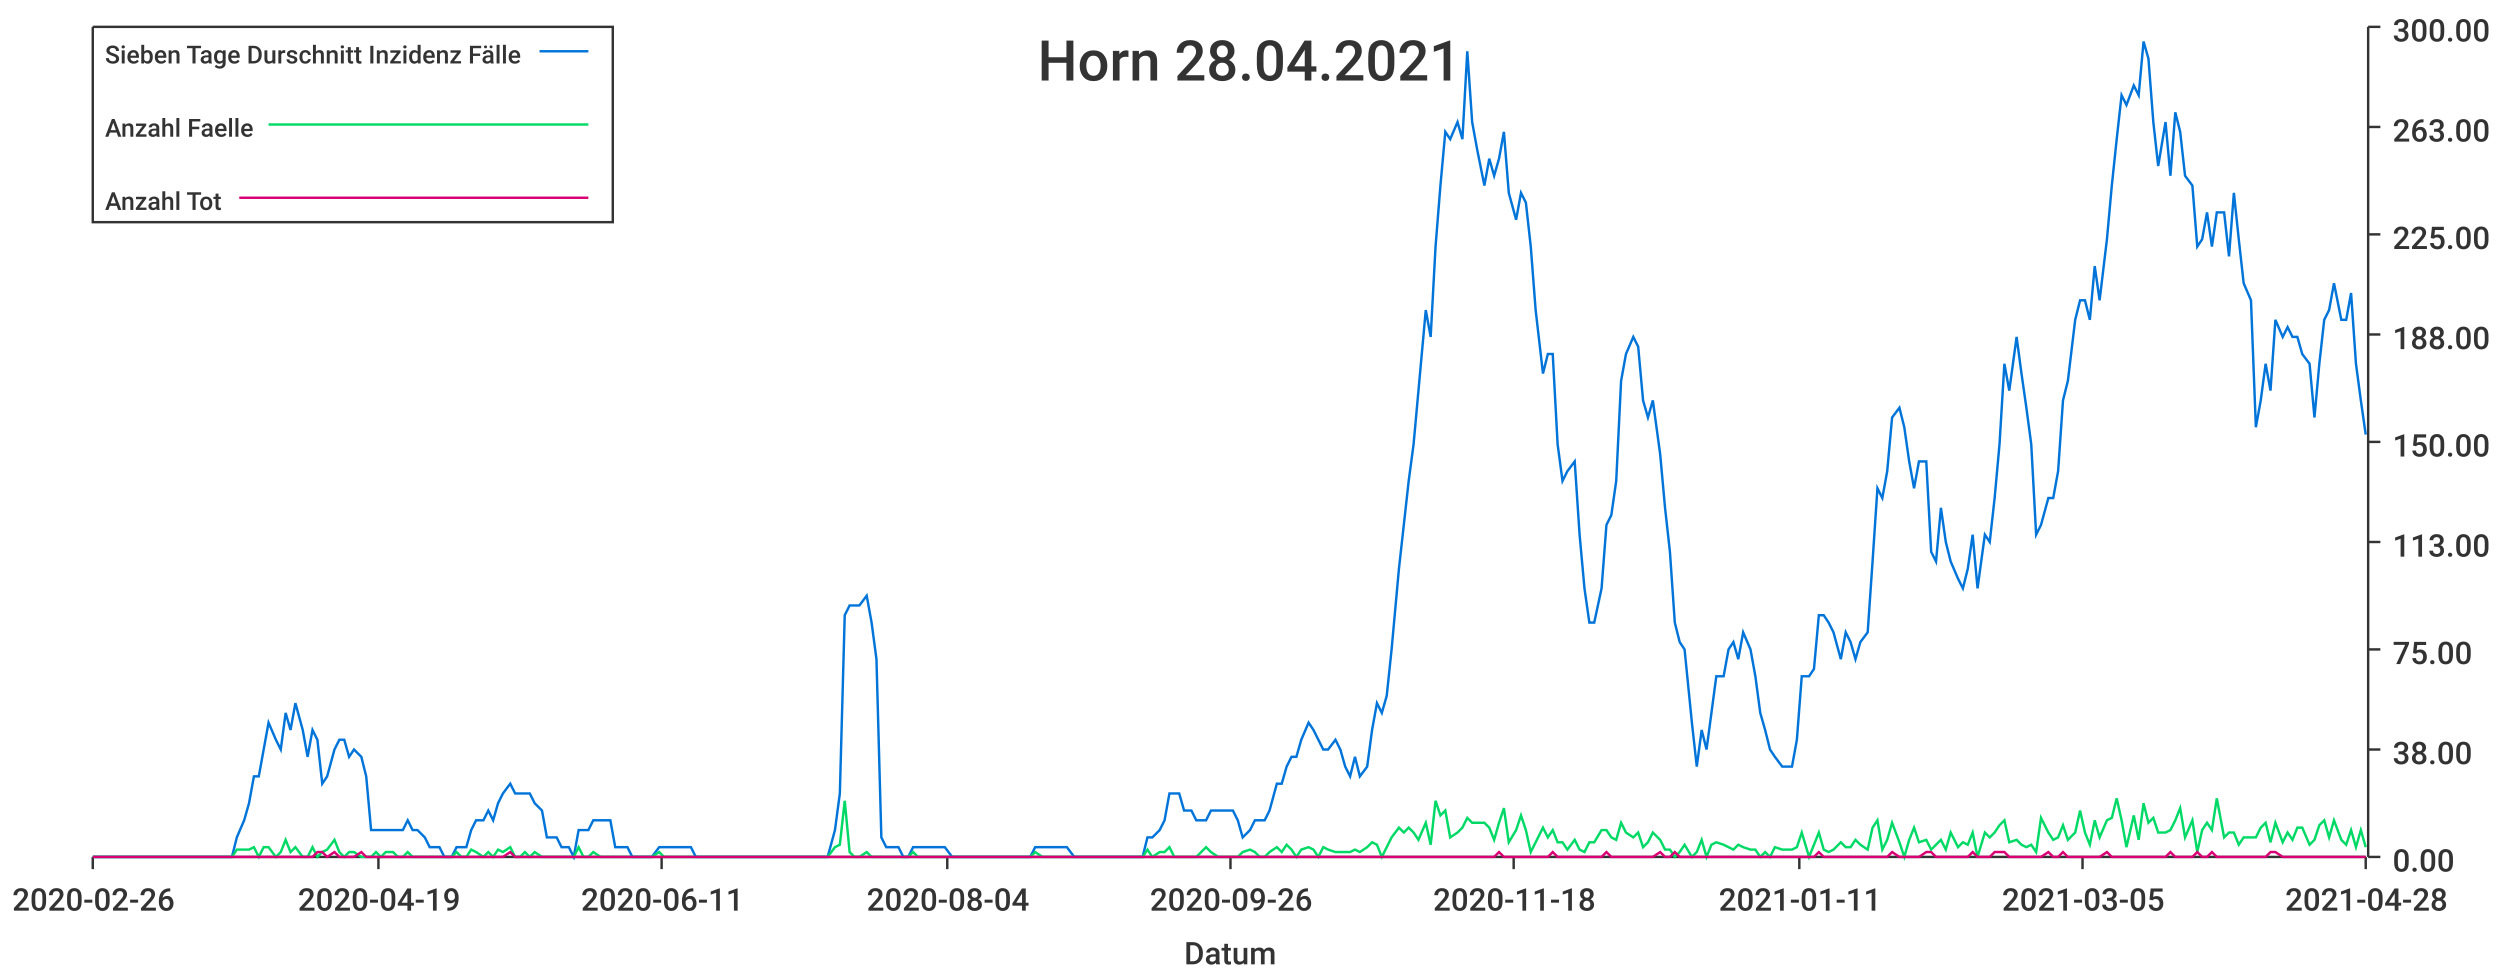
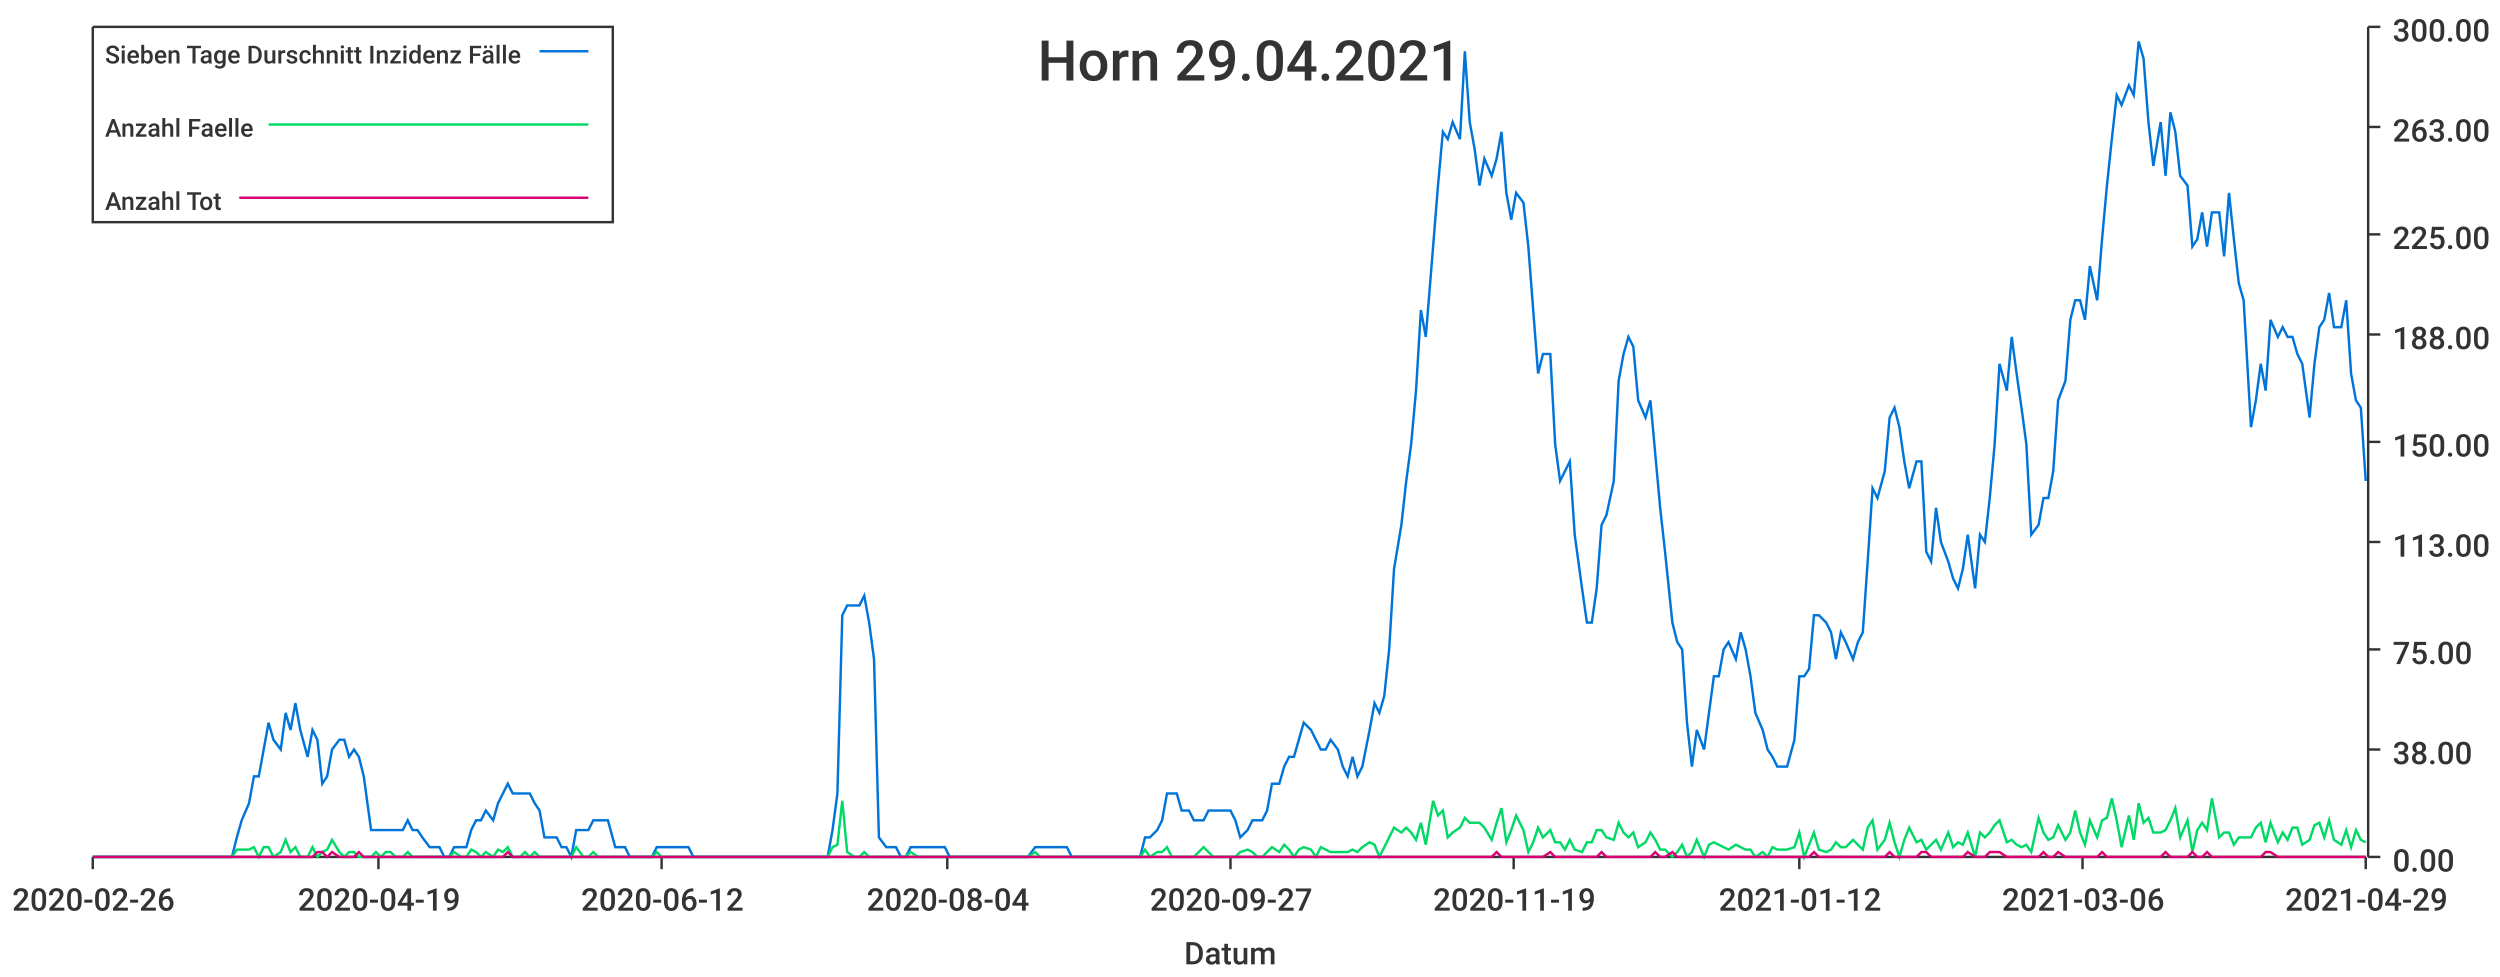
<svg xmlns="http://www.w3.org/2000/svg" width="1024" height="400">\n<path d="M 0 0 L 1024 0 L 1024 400 L 0 400 L 0 0" style="stroke-width:0;stroke:rgba(255,255,255,1.0);fill:rgba(255,255,255,1.0)" />
  <path d="M 38 11 L 969 11 L 969 351 L 38 351 L 38 11" style="stroke-width:0;stroke:rgba(255,255,255,1.0);fill:rgba(255,255,255,1.0)" />
  <path d="M 38 351 L 969 351" style="stroke-width:1;stroke:rgba(51,51,51,1.0);fill:none" />
  <path d="M 38 351 L 38 356" style="stroke-width:1;stroke:rgba(51,51,51,1.0);fill:none" />
  <text x="5" y="373" style="stroke-width:0;stroke:none;fill:rgba(51,51,51,1.0);font-size:12.8px;font-family:'Roboto Medium',sans-serif">2020-02-26</text>
  <path d="M 155 351 L 155 356" style="stroke-width:1;stroke:rgba(51,51,51,1.0);fill:none" />
  <text x="122" y="373" style="stroke-width:0;stroke:none;fill:rgba(51,51,51,1.0);font-size:12.8px;font-family:'Roboto Medium',sans-serif">2020-04-19</text>
  <path d="M 271 351 L 271 356" style="stroke-width:1;stroke:rgba(51,51,51,1.0);fill:none" />
-   <text x="238" y="373" style="stroke-width:0;stroke:none;fill:rgba(51,51,51,1.0);font-size:12.8px;font-family:'Roboto Medium',sans-serif">2020-06-11</text>
+   <text x="238" y="373" style="stroke-width:0;stroke:none;fill:rgba(51,51,51,1.0);font-size:12.8px;font-family:'Roboto Medium',sans-serif">2020-06-12</text>
  <path d="M 388 351 L 388 356" style="stroke-width:1;stroke:rgba(51,51,51,1.0);fill:none" />
  <text x="355" y="373" style="stroke-width:0;stroke:none;fill:rgba(51,51,51,1.0);font-size:12.8px;font-family:'Roboto Medium',sans-serif">2020-08-04</text>
  <path d="M 504 351 L 504 356" style="stroke-width:1;stroke:rgba(51,51,51,1.0);fill:none" />
-   <text x="471" y="373" style="stroke-width:0;stroke:none;fill:rgba(51,51,51,1.0);font-size:12.8px;font-family:'Roboto Medium',sans-serif">2020-09-26</text>
+   <text x="471" y="373" style="stroke-width:0;stroke:none;fill:rgba(51,51,51,1.0);font-size:12.8px;font-family:'Roboto Medium',sans-serif">2020-09-27</text>
  <path d="M 620 351 L 620 356" style="stroke-width:1;stroke:rgba(51,51,51,1.0);fill:none" />
-   <text x="587" y="373" style="stroke-width:0;stroke:none;fill:rgba(51,51,51,1.0);font-size:12.8px;font-family:'Roboto Medium',sans-serif">2020-11-18</text>
+   <text x="587" y="373" style="stroke-width:0;stroke:none;fill:rgba(51,51,51,1.0);font-size:12.8px;font-family:'Roboto Medium',sans-serif">2020-11-19</text>
  <path d="M 737 351 L 737 356" style="stroke-width:1;stroke:rgba(51,51,51,1.0);fill:none" />
-   <text x="704" y="373" style="stroke-width:0;stroke:none;fill:rgba(51,51,51,1.0);font-size:12.8px;font-family:'Roboto Medium',sans-serif">2021-01-11</text>
+   <text x="704" y="373" style="stroke-width:0;stroke:none;fill:rgba(51,51,51,1.0);font-size:12.8px;font-family:'Roboto Medium',sans-serif">2021-01-12</text>
  <path d="M 853 351 L 853 356" style="stroke-width:1;stroke:rgba(51,51,51,1.0);fill:none" />
-   <text x="820" y="373" style="stroke-width:0;stroke:none;fill:rgba(51,51,51,1.0);font-size:12.8px;font-family:'Roboto Medium',sans-serif">2021-03-05</text>
+   <text x="820" y="373" style="stroke-width:0;stroke:none;fill:rgba(51,51,51,1.0);font-size:12.8px;font-family:'Roboto Medium',sans-serif">2021-03-06</text>
  <path d="M 969 351 L 969 356" style="stroke-width:1;stroke:rgba(51,51,51,1.0);fill:none" />
-   <text x="936" y="373" style="stroke-width:0;stroke:none;fill:rgba(51,51,51,1.0);font-size:12.8px;font-family:'Roboto Medium',sans-serif">2021-04-28</text>
+   <text x="936" y="373" style="stroke-width:0;stroke:none;fill:rgba(51,51,51,1.0);font-size:12.8px;font-family:'Roboto Medium',sans-serif">2021-04-29</text>
  <text x="485" y="395" style="stroke-width:0;stroke:none;fill:rgba(51,51,51,1.0);font-size:12.8px;font-family:'Roboto Medium',sans-serif">Datum</text>
  <path d="M 970 351 L 970 11" style="stroke-width:1;stroke:rgba(51,51,51,1.0);fill:none" />
  <path d="M 970 351 L 975 351" style="stroke-width:1;stroke:rgba(51,51,51,1.0);fill:none" />
  <text x="980" y="357" style="stroke-width:0;stroke:none;fill:rgba(51,51,51,1.0);font-size:12.8px;font-family:'Roboto Medium',sans-serif">0.00</text>
  <path d="M 970 307 L 975 307" style="stroke-width:1;stroke:rgba(51,51,51,1.0);fill:none" />
  <text x="980" y="313" style="stroke-width:0;stroke:none;fill:rgba(51,51,51,1.0);font-size:12.8px;font-family:'Roboto Medium',sans-serif">38.00</text>
  <path d="M 970 266 L 975 266" style="stroke-width:1;stroke:rgba(51,51,51,1.0);fill:none" />
  <text x="980" y="272" style="stroke-width:0;stroke:none;fill:rgba(51,51,51,1.0);font-size:12.8px;font-family:'Roboto Medium',sans-serif">75.00</text>
  <path d="M 970 222 L 975 222" style="stroke-width:1;stroke:rgba(51,51,51,1.0);fill:none" />
  <text x="980" y="228" style="stroke-width:0;stroke:none;fill:rgba(51,51,51,1.0);font-size:12.8px;font-family:'Roboto Medium',sans-serif">113.00</text>
  <path d="M 970 181 L 975 181" style="stroke-width:1;stroke:rgba(51,51,51,1.0);fill:none" />
  <text x="980" y="187" style="stroke-width:0;stroke:none;fill:rgba(51,51,51,1.0);font-size:12.8px;font-family:'Roboto Medium',sans-serif">150.00</text>
  <path d="M 970 137 L 975 137" style="stroke-width:1;stroke:rgba(51,51,51,1.0);fill:none" />
  <text x="980" y="143" style="stroke-width:0;stroke:none;fill:rgba(51,51,51,1.0);font-size:12.8px;font-family:'Roboto Medium',sans-serif">188.00</text>
  <path d="M 970 96 L 975 96" style="stroke-width:1;stroke:rgba(51,51,51,1.0);fill:none" />
  <text x="980" y="102" style="stroke-width:0;stroke:none;fill:rgba(51,51,51,1.0);font-size:12.8px;font-family:'Roboto Medium',sans-serif">225.00</text>
  <path d="M 970 52 L 975 52" style="stroke-width:1;stroke:rgba(51,51,51,1.0);fill:none" />
  <text x="980" y="58" style="stroke-width:0;stroke:none;fill:rgba(51,51,51,1.0);font-size:12.8px;font-family:'Roboto Medium',sans-serif">263.00</text>
  <path d="M 970 11 L 975 11" style="stroke-width:1;stroke:rgba(51,51,51,1.0);fill:none" />
  <text x="980" y="17" style="stroke-width:0;stroke:none;fill:rgba(51,51,51,1.0);font-size:12.8px;font-family:'Roboto Medium',sans-serif">300.00</text>
-   <path d="M 38 351 L 41 351 L 43 351 L 45 351 L 47 351 L 49 351 L 52 351 L 54 351 L 56 351 L 58 351 L 60 351 L 62 351 L 65 351 L 67 351 L 69 351 L 71 351 L 73 351 L 76 351 L 78 351 L 80 351 L 82 351 L 84 351 L 86 351 L 89 351 L 91 351 L 93 351 L 95 351 L 97 343 L 100 336 L 102 329 L 104 318 L 106 318 L 108 307 L 110 296 L 113 303 L 115 307 L 117 292 L 119 299 L 121 288 L 124 299 L 126 310 L 128 299 L 130 303 L 132 321 L 134 318 L 137 307 L 139 303 L 141 303 L 143 310 L 145 307 L 148 310 L 150 318 L 152 340 L 154 340 L 156 340 L 158 340 L 161 340 L 163 340 L 165 340 L 167 336 L 169 340 L 171 340 L 174 343 L 176 347 L 178 347 L 180 347 L 182 351 L 185 351 L 187 347 L 189 347 L 191 347 L 193 340 L 195 336 L 198 336 L 200 332 L 202 336 L 204 329 L 206 325 L 209 321 L 211 325 L 213 325 L 215 325 L 217 325 L 219 329 L 222 332 L 224 343 L 226 343 L 228 343 L 230 347 L 233 347 L 235 351 L 237 340 L 239 340 L 241 340 L 243 336 L 246 336 L 248 336 L 250 336 L 252 347 L 254 347 L 257 347 L 259 351 L 261 351 L 263 351 L 265 351 L 267 351 L 270 347 L 272 347 L 274 347 L 276 347 L 278 347 L 281 347 L 283 347 L 285 351 L 287 351 L 289 351 L 291 351 L 294 351 L 296 351 L 298 351 L 300 351 L 302 351 L 304 351 L 307 351 L 309 351 L 311 351 L 313 351 L 315 351 L 318 351 L 320 351 L 322 351 L 324 351 L 326 351 L 328 351 L 331 351 L 333 351 L 335 351 L 337 351 L 339 351 L 342 340 L 344 325 L 346 252 L 348 248 L 350 248 L 352 248 L 355 244 L 357 255 L 359 270 L 361 343 L 363 347 L 366 347 L 368 347 L 370 351 L 372 351 L 374 347 L 376 347 L 379 347 L 381 347 L 383 347 L 385 347 L 387 347 L 390 351 L 392 351 L 394 351 L 396 351 L 398 351 L 400 351 L 403 351 L 405 351 L 407 351 L 409 351 L 411 351 L 414 351 L 416 351 L 418 351 L 420 351 L 422 351 L 424 347 L 427 347 L 429 347 L 431 347 L 433 347 L 435 347 L 437 347 L 440 351 L 442 351 L 444 351 L 446 351 L 448 351 L 451 351 L 453 351 L 455 351 L 457 351 L 459 351 L 461 351 L 464 351 L 466 351 L 468 351 L 470 343 L 472 343 L 475 340 L 477 336 L 479 325 L 481 325 L 483 325 L 485 332 L 488 332 L 490 336 L 492 336 L 494 336 L 496 332 L 499 332 L 501 332 L 503 332 L 505 332 L 507 336 L 509 343 L 512 340 L 514 336 L 516 336 L 518 336 L 520 332 L 523 321 L 525 321 L 527 314 L 529 310 L 531 310 L 533 303 L 536 296 L 538 299 L 540 303 L 542 307 L 544 307 L 547 303 L 549 307 L 551 314 L 553 318 L 555 310 L 557 318 L 560 314 L 562 299 L 564 288 L 566 292 L 568 285 L 570 266 L 573 233 L 575 215 L 577 197 L 579 182 L 581 160 L 584 127 L 586 138 L 588 101 L 590 76 L 592 54 L 594 57 L 597 50 L 599 57 L 601 21 L 603 50 L 605 61 L 608 76 L 610 65 L 612 72 L 614 65 L 616 54 L 618 79 L 621 90 L 623 79 L 625 83 L 627 101 L 629 127 L 632 153 L 634 145 L 636 145 L 638 182 L 640 197 L 642 193 L 645 189 L 647 219 L 649 241 L 651 255 L 653 255 L 656 241 L 658 215 L 660 211 L 662 197 L 664 156 L 666 145 L 669 138 L 671 142 L 673 164 L 675 171 L 677 164 L 680 186 L 682 208 L 684 226 L 686 255 L 688 263 L 690 266 L 693 296 L 695 314 L 697 299 L 699 307 L 701 292 L 703 277 L 706 277 L 708 266 L 710 263 L 712 270 L 714 259 L 717 266 L 719 277 L 721 292 L 723 299 L 725 307 L 727 310 L 730 314 L 732 314 L 734 314 L 736 303 L 738 277 L 741 277 L 743 274 L 745 252 L 747 252 L 749 255 L 751 259 L 754 270 L 756 259 L 758 263 L 760 270 L 762 263 L 765 259 L 767 230 L 769 200 L 771 204 L 773 193 L 775 171 L 778 167 L 780 175 L 782 189 L 784 200 L 786 189 L 789 189 L 791 226 L 793 230 L 795 208 L 797 222 L 799 230 L 802 237 L 804 241 L 806 233 L 808 219 L 810 241 L 813 219 L 815 222 L 817 204 L 819 182 L 821 149 L 823 160 L 826 138 L 828 153 L 830 167 L 832 182 L 834 219 L 836 215 L 839 204 L 841 204 L 843 193 L 845 164 L 847 156 L 850 131 L 852 123 L 854 123 L 856 131 L 858 109 L 860 123 L 863 98 L 865 76 L 867 57 L 869 39 L 871 43 L 874 35 L 876 39 L 878 17 L 880 24 L 882 50 L 884 68 L 887 50 L 889 72 L 891 46 L 893 54 L 895 72 L 898 76 L 900 101 L 902 98 L 904 87 L 906 101 L 908 87 L 911 87 L 913 105 L 915 79 L 917 98 L 919 116 L 922 123 L 924 175 L 926 164 L 928 149 L 930 160 L 932 131 L 935 138 L 937 134 L 939 138 L 941 138 L 943 145 L 946 149 L 948 171 L 950 149 L 952 131 L 954 127 L 956 116 L 959 131 L 961 131 L 963 120 L 965 149 L 967 164 L 969 178" style="stroke-width:1;stroke:rgba(0,116,217,1.0);fill:none" />
-   <path d="M 38 351 L 41 351 L 43 351 L 45 351 L 47 351 L 49 351 L 52 351 L 54 351 L 56 351 L 58 351 L 60 351 L 62 351 L 65 351 L 67 351 L 69 351 L 71 351 L 73 351 L 76 351 L 78 351 L 80 351 L 82 351 L 84 351 L 86 351 L 89 351 L 91 351 L 93 351 L 95 351 L 97 348 L 100 348 L 102 348 L 104 347 L 106 351 L 108 347 L 110 347 L 113 351 L 115 349 L 117 344 L 119 349 L 121 347 L 124 351 L 126 351 L 128 347 L 130 351 L 132 349 L 134 348 L 137 344 L 139 349 L 141 351 L 143 349 L 145 349 L 148 351 L 150 351 L 152 351 L 154 349 L 156 351 L 158 349 L 161 349 L 163 351 L 165 351 L 167 349 L 169 351 L 171 351 L 174 351 L 176 351 L 178 351 L 180 351 L 182 351 L 185 351 L 187 349 L 189 351 L 191 351 L 193 348 L 195 349 L 198 351 L 200 349 L 202 351 L 204 348 L 206 349 L 209 347 L 211 351 L 213 351 L 215 349 L 217 351 L 219 349 L 222 351 L 224 351 L 226 351 L 228 351 L 230 351 L 233 351 L 235 351 L 237 347 L 239 351 L 241 351 L 243 349 L 246 351 L 248 351 L 250 351 L 252 351 L 254 351 L 257 351 L 259 351 L 261 351 L 263 351 L 265 351 L 267 351 L 270 349 L 272 351 L 274 351 L 276 351 L 278 351 L 281 351 L 283 351 L 285 351 L 287 351 L 289 351 L 291 351 L 294 351 L 296 351 L 298 351 L 300 351 L 302 351 L 304 351 L 307 351 L 309 351 L 311 351 L 313 351 L 315 351 L 318 351 L 320 351 L 322 351 L 324 351 L 326 351 L 328 351 L 331 351 L 333 351 L 335 351 L 337 351 L 339 351 L 342 347 L 344 346 L 346 328 L 348 349 L 350 351 L 352 351 L 355 349 L 357 351 L 359 351 L 361 351 L 363 351 L 366 351 L 368 351 L 370 351 L 372 351 L 374 349 L 376 351 L 379 351 L 381 351 L 383 351 L 385 351 L 387 351 L 390 351 L 392 351 L 394 351 L 396 351 L 398 351 L 400 351 L 403 351 L 405 351 L 407 351 L 409 351 L 411 351 L 414 351 L 416 351 L 418 351 L 420 351 L 422 351 L 424 349 L 427 351 L 429 351 L 431 351 L 433 351 L 435 351 L 437 351 L 440 351 L 442 351 L 444 351 L 446 351 L 448 351 L 451 351 L 453 351 L 455 351 L 457 351 L 459 351 L 461 351 L 464 351 L 466 351 L 468 351 L 470 348 L 472 351 L 475 349 L 477 349 L 479 347 L 481 351 L 483 351 L 485 351 L 488 351 L 490 351 L 492 349 L 494 347 L 496 349 L 499 351 L 501 351 L 503 351 L 505 351 L 507 351 L 509 349 L 512 348 L 514 349 L 516 351 L 518 351 L 520 349 L 523 347 L 525 349 L 527 346 L 529 348 L 531 351 L 533 348 L 536 347 L 538 348 L 540 351 L 542 347 L 544 348 L 547 349 L 549 349 L 551 349 L 553 349 L 555 348 L 557 349 L 560 347 L 562 345 L 564 346 L 566 351 L 568 347 L 570 343 L 573 339 L 575 341 L 577 339 L 579 341 L 581 344 L 584 337 L 586 346 L 588 328 L 590 334 L 592 332 L 594 343 L 597 341 L 599 339 L 601 335 L 603 337 L 605 337 L 608 337 L 610 339 L 612 344 L 614 337 L 616 331 L 618 345 L 621 340 L 623 334 L 625 340 L 627 349 L 629 345 L 632 339 L 634 343 L 636 340 L 638 345 L 640 345 L 642 348 L 645 344 L 647 348 L 649 349 L 651 345 L 653 345 L 656 340 L 658 340 L 660 343 L 662 344 L 664 337 L 666 341 L 669 343 L 671 341 L 673 347 L 675 345 L 677 341 L 680 344 L 682 348 L 684 348 L 686 351 L 688 349 L 690 346 L 693 351 L 695 349 L 697 344 L 699 351 L 701 346 L 703 345 L 706 346 L 708 347 L 710 348 L 712 346 L 714 347 L 717 348 L 719 348 L 721 351 L 723 349 L 725 351 L 727 347 L 730 348 L 732 348 L 734 348 L 736 347 L 738 341 L 741 351 L 743 346 L 745 341 L 747 348 L 749 349 L 751 348 L 754 345 L 756 347 L 758 347 L 760 344 L 762 346 L 765 348 L 767 339 L 769 336 L 771 348 L 773 344 L 775 337 L 778 345 L 780 351 L 782 344 L 784 339 L 786 345 L 789 344 L 791 348 L 793 346 L 795 344 L 797 348 L 799 341 L 802 347 L 804 345 L 806 346 L 808 341 L 810 351 L 813 341 L 815 343 L 817 341 L 819 338 L 821 336 L 823 345 L 826 344 L 828 346 L 830 347 L 832 346 L 834 349 L 836 335 L 839 341 L 841 344 L 843 343 L 845 338 L 847 344 L 850 341 L 852 332 L 854 341 L 856 346 L 858 336 L 860 343 L 863 336 L 865 335 L 867 327 L 869 336 L 871 347 L 874 334 L 876 344 L 878 329 L 880 337 L 882 335 L 884 341 L 887 341 L 889 340 L 891 336 L 893 331 L 895 343 L 898 336 L 900 349 L 902 340 L 904 337 L 906 340 L 908 327 L 911 343 L 913 341 L 915 341 L 917 346 L 919 343 L 922 343 L 924 343 L 926 339 L 928 337 L 930 345 L 932 337 L 935 345 L 937 341 L 939 344 L 941 339 L 943 339 L 946 346 L 948 344 L 950 338 L 952 336 L 954 343 L 956 336 L 959 344 L 961 346 L 963 340 L 965 347 L 967 340 L 969 347" style="stroke-width:1;stroke:rgba(0,217,101,1.0);fill:none" />
-   <path d="M 38 351 L 41 351 L 43 351 L 45 351 L 47 351 L 49 351 L 52 351 L 54 351 L 56 351 L 58 351 L 60 351 L 62 351 L 65 351 L 67 351 L 69 351 L 71 351 L 73 351 L 76 351 L 78 351 L 80 351 L 82 351 L 84 351 L 86 351 L 89 351 L 91 351 L 93 351 L 95 351 L 97 351 L 100 351 L 102 351 L 104 351 L 106 351 L 108 351 L 110 351 L 113 351 L 115 351 L 117 351 L 119 351 L 121 351 L 124 351 L 126 351 L 128 351 L 130 349 L 132 349 L 134 351 L 137 349 L 139 351 L 141 351 L 143 351 L 145 351 L 148 349 L 150 351 L 152 351 L 154 351 L 156 351 L 158 351 L 161 351 L 163 351 L 165 351 L 167 351 L 169 351 L 171 351 L 174 351 L 176 351 L 178 351 L 180 351 L 182 351 L 185 351 L 187 351 L 189 351 L 191 351 L 193 351 L 195 351 L 198 351 L 200 351 L 202 351 L 204 351 L 206 351 L 209 349 L 211 351 L 213 351 L 215 351 L 217 351 L 219 351 L 222 351 L 224 351 L 226 351 L 228 351 L 230 351 L 233 351 L 235 351 L 237 351 L 239 351 L 241 351 L 243 351 L 246 351 L 248 351 L 250 351 L 252 351 L 254 351 L 257 351 L 259 351 L 261 351 L 263 351 L 265 351 L 267 351 L 270 351 L 272 351 L 274 351 L 276 351 L 278 351 L 281 351 L 283 351 L 285 351 L 287 351 L 289 351 L 291 351 L 294 351 L 296 351 L 298 351 L 300 351 L 302 351 L 304 351 L 307 351 L 309 351 L 311 351 L 313 351 L 315 351 L 318 351 L 320 351 L 322 351 L 324 351 L 326 351 L 328 351 L 331 351 L 333 351 L 335 351 L 337 351 L 339 351 L 342 351 L 344 351 L 346 351 L 348 351 L 350 351 L 352 351 L 355 351 L 357 351 L 359 351 L 361 351 L 363 351 L 366 351 L 368 351 L 370 351 L 372 351 L 374 351 L 376 351 L 379 351 L 381 351 L 383 351 L 385 351 L 387 351 L 390 351 L 392 351 L 394 351 L 396 351 L 398 351 L 400 351 L 403 351 L 405 351 L 407 351 L 409 351 L 411 351 L 414 351 L 416 351 L 418 351 L 420 351 L 422 351 L 424 351 L 427 351 L 429 351 L 431 351 L 433 351 L 435 351 L 437 351 L 440 351 L 442 351 L 444 351 L 446 351 L 448 351 L 451 351 L 453 351 L 455 351 L 457 351 L 459 351 L 461 351 L 464 351 L 466 351 L 468 351 L 470 351 L 472 351 L 475 351 L 477 351 L 479 351 L 481 351 L 483 351 L 485 351 L 488 351 L 490 351 L 492 351 L 494 351 L 496 351 L 499 351 L 501 351 L 503 351 L 505 351 L 507 351 L 509 351 L 512 351 L 514 351 L 516 351 L 518 351 L 520 351 L 523 351 L 525 351 L 527 351 L 529 351 L 531 351 L 533 351 L 536 351 L 538 351 L 540 351 L 542 351 L 544 351 L 547 351 L 549 351 L 551 351 L 553 351 L 555 351 L 557 351 L 560 351 L 562 351 L 564 351 L 566 351 L 568 351 L 570 351 L 573 351 L 575 351 L 577 351 L 579 351 L 581 351 L 584 351 L 586 351 L 588 351 L 590 351 L 592 351 L 594 351 L 597 351 L 599 351 L 601 351 L 603 351 L 605 351 L 608 351 L 610 351 L 612 351 L 614 349 L 616 351 L 618 351 L 621 351 L 623 351 L 625 351 L 627 351 L 629 351 L 632 351 L 634 351 L 636 349 L 638 351 L 640 351 L 642 351 L 645 351 L 647 351 L 649 351 L 651 351 L 653 351 L 656 351 L 658 349 L 660 351 L 662 351 L 664 351 L 666 351 L 669 351 L 671 351 L 673 351 L 675 351 L 677 351 L 680 349 L 682 351 L 684 351 L 686 349 L 688 351 L 690 351 L 693 351 L 695 351 L 697 351 L 699 351 L 701 351 L 703 351 L 706 351 L 708 351 L 710 351 L 712 351 L 714 351 L 717 351 L 719 351 L 721 351 L 723 351 L 725 351 L 727 351 L 730 351 L 732 351 L 734 351 L 736 351 L 738 351 L 741 351 L 743 351 L 745 349 L 747 351 L 749 351 L 751 351 L 754 351 L 756 351 L 758 351 L 760 351 L 762 351 L 765 351 L 767 351 L 769 351 L 771 351 L 773 351 L 775 349 L 778 351 L 780 351 L 782 351 L 784 351 L 786 351 L 789 349 L 791 349 L 793 351 L 795 351 L 797 351 L 799 351 L 802 351 L 804 351 L 806 351 L 808 349 L 810 351 L 813 351 L 815 351 L 817 349 L 819 349 L 821 349 L 823 351 L 826 351 L 828 351 L 830 351 L 832 351 L 834 351 L 836 351 L 839 349 L 841 351 L 843 351 L 845 349 L 847 351 L 850 351 L 852 351 L 854 351 L 856 351 L 858 351 L 860 351 L 863 349 L 865 351 L 867 351 L 869 351 L 871 351 L 874 351 L 876 351 L 878 351 L 880 351 L 882 351 L 884 351 L 887 351 L 889 349 L 891 351 L 893 351 L 895 351 L 898 351 L 900 349 L 902 351 L 904 351 L 906 349 L 908 351 L 911 351 L 913 351 L 915 351 L 917 351 L 919 351 L 922 351 L 924 351 L 926 351 L 928 351 L 930 349 L 932 349 L 935 351 L 937 351 L 939 351 L 941 351 L 943 351 L 946 351 L 948 351 L 950 351 L 952 351 L 954 351 L 956 351 L 959 351 L 961 351 L 963 351 L 965 351 L 967 351 L 969 351" style="stroke-width:1;stroke:rgba(217,0,116,1.0);fill:none" />
-   <text x="425" y="33" style="stroke-width:0;stroke:none;fill:rgba(51,51,51,1.0);font-size:23.0px;font-family:'Roboto Medium',sans-serif">Horn 28.04.2021</text>
+   <path d="M 38 351 L 41 351 L 43 351 L 45 351 L 47 351 L 49 351 L 52 351 L 54 351 L 56 351 L 58 351 L 60 351 L 62 351 L 65 351 L 67 351 L 69 351 L 71 351 L 73 351 L 75 351 L 78 351 L 80 351 L 82 351 L 84 351 L 86 351 L 89 351 L 91 351 L 93 351 L 95 351 L 97 343 L 99 336 L 102 329 L 104 318 L 106 318 L 108 307 L 110 296 L 112 303 L 115 307 L 117 292 L 119 299 L 121 288 L 123 299 L 126 310 L 128 299 L 130 303 L 132 321 L 134 318 L 136 307 L 139 303 L 141 303 L 143 310 L 145 307 L 147 310 L 149 318 L 152 340 L 154 340 L 156 340 L 158 340 L 160 340 L 162 340 L 165 340 L 167 336 L 169 340 L 171 340 L 173 343 L 176 347 L 178 347 L 180 347 L 182 351 L 184 351 L 186 347 L 189 347 L 191 347 L 193 340 L 195 336 L 197 336 L 199 332 L 202 336 L 204 329 L 206 325 L 208 321 L 210 325 L 213 325 L 215 325 L 217 325 L 219 329 L 221 332 L 223 343 L 226 343 L 228 343 L 230 347 L 232 347 L 234 351 L 236 340 L 239 340 L 241 340 L 243 336 L 245 336 L 247 336 L 249 336 L 252 347 L 254 347 L 256 347 L 258 351 L 260 351 L 263 351 L 265 351 L 267 351 L 269 347 L 271 347 L 273 347 L 276 347 L 278 347 L 280 347 L 282 347 L 284 351 L 286 351 L 289 351 L 291 351 L 293 351 L 295 351 L 297 351 L 300 351 L 302 351 L 304 351 L 306 351 L 308 351 L 310 351 L 313 351 L 315 351 L 317 351 L 319 351 L 321 351 L 323 351 L 326 351 L 328 351 L 330 351 L 332 351 L 334 351 L 337 351 L 339 351 L 341 340 L 343 325 L 345 252 L 347 248 L 350 248 L 352 248 L 354 244 L 356 255 L 358 270 L 360 343 L 363 347 L 365 347 L 367 347 L 369 351 L 371 351 L 373 347 L 376 347 L 378 347 L 380 347 L 382 347 L 384 347 L 387 347 L 389 351 L 391 351 L 393 351 L 395 351 L 397 351 L 400 351 L 402 351 L 404 351 L 406 351 L 408 351 L 410 351 L 413 351 L 415 351 L 417 351 L 419 351 L 421 351 L 424 347 L 426 347 L 428 347 L 430 347 L 432 347 L 434 347 L 437 347 L 439 351 L 441 351 L 443 351 L 445 351 L 447 351 L 450 351 L 452 351 L 454 351 L 456 351 L 458 351 L 460 351 L 463 351 L 465 351 L 467 351 L 469 343 L 471 343 L 474 340 L 476 336 L 478 325 L 480 325 L 482 325 L 484 332 L 487 332 L 489 336 L 491 336 L 493 336 L 495 332 L 497 332 L 500 332 L 502 332 L 504 332 L 506 336 L 508 343 L 511 340 L 513 336 L 515 336 L 517 336 L 519 332 L 521 321 L 524 321 L 526 314 L 528 310 L 530 310 L 532 303 L 534 296 L 537 299 L 539 303 L 541 307 L 543 307 L 545 303 L 548 307 L 550 314 L 552 318 L 554 310 L 556 318 L 558 314 L 561 299 L 563 288 L 565 292 L 567 285 L 569 266 L 571 233 L 574 215 L 576 197 L 578 182 L 580 160 L 582 127 L 584 138 L 587 101 L 589 76 L 591 54 L 593 57 L 595 50 L 598 57 L 600 21 L 602 50 L 604 61 L 606 76 L 608 65 L 611 72 L 613 65 L 615 54 L 617 79 L 619 90 L 621 79 L 624 83 L 626 101 L 628 127 L 630 153 L 632 145 L 635 145 L 637 182 L 639 197 L 641 193 L 643 189 L 645 219 L 648 241 L 650 255 L 652 255 L 654 241 L 656 215 L 658 211 L 661 197 L 663 156 L 665 145 L 667 138 L 669 142 L 671 164 L 674 171 L 676 164 L 678 186 L 680 208 L 682 226 L 685 255 L 687 263 L 689 266 L 691 296 L 693 314 L 695 299 L 698 307 L 700 292 L 702 277 L 704 277 L 706 266 L 708 263 L 711 270 L 713 259 L 715 266 L 717 277 L 719 292 L 722 299 L 724 307 L 726 310 L 728 314 L 730 314 L 732 314 L 735 303 L 737 277 L 739 277 L 741 274 L 743 252 L 745 252 L 748 255 L 750 259 L 752 270 L 754 259 L 756 263 L 759 270 L 761 263 L 763 259 L 765 230 L 767 200 L 769 204 L 772 193 L 774 171 L 776 167 L 778 175 L 780 189 L 782 200 L 785 189 L 787 189 L 789 226 L 791 230 L 793 208 L 795 222 L 798 230 L 800 237 L 802 241 L 804 233 L 806 219 L 809 241 L 811 219 L 813 222 L 815 204 L 817 182 L 819 149 L 822 160 L 824 138 L 826 153 L 828 167 L 830 182 L 832 219 L 835 215 L 837 204 L 839 204 L 841 193 L 843 164 L 846 156 L 848 131 L 850 123 L 852 123 L 854 131 L 856 109 L 859 123 L 861 98 L 863 76 L 865 57 L 867 39 L 869 43 L 872 35 L 874 39 L 876 17 L 878 24 L 880 50 L 882 68 L 885 50 L 887 72 L 889 46 L 891 54 L 893 72 L 896 76 L 898 101 L 900 98 L 902 87 L 904 101 L 906 87 L 909 87 L 911 105 L 913 79 L 915 98 L 917 116 L 919 123 L 922 175 L 924 164 L 926 149 L 928 160 L 930 131 L 933 138 L 935 134 L 937 138 L 939 138 L 941 145 L 943 149 L 946 171 L 948 149 L 950 134 L 952 131 L 954 120 L 956 134 L 959 134 L 961 123 L 963 153 L 965 164 L 967 167 L 969 197" style="stroke-width:1;stroke:rgba(0,116,217,1.0);fill:none" />
+   <path d="M 38 351 L 41 351 L 43 351 L 45 351 L 47 351 L 49 351 L 52 351 L 54 351 L 56 351 L 58 351 L 60 351 L 62 351 L 65 351 L 67 351 L 69 351 L 71 351 L 73 351 L 75 351 L 78 351 L 80 351 L 82 351 L 84 351 L 86 351 L 89 351 L 91 351 L 93 351 L 95 351 L 97 348 L 99 348 L 102 348 L 104 347 L 106 351 L 108 347 L 110 347 L 112 351 L 115 349 L 117 344 L 119 349 L 121 347 L 123 351 L 126 351 L 128 347 L 130 351 L 132 349 L 134 348 L 136 344 L 139 349 L 141 351 L 143 349 L 145 349 L 147 351 L 149 351 L 152 351 L 154 349 L 156 351 L 158 349 L 160 349 L 162 351 L 165 351 L 167 349 L 169 351 L 171 351 L 173 351 L 176 351 L 178 351 L 180 351 L 182 351 L 184 351 L 186 349 L 189 351 L 191 351 L 193 348 L 195 349 L 197 351 L 199 349 L 202 351 L 204 348 L 206 349 L 208 347 L 210 351 L 213 351 L 215 349 L 217 351 L 219 349 L 221 351 L 223 351 L 226 351 L 228 351 L 230 351 L 232 351 L 234 351 L 236 347 L 239 351 L 241 351 L 243 349 L 245 351 L 247 351 L 249 351 L 252 351 L 254 351 L 256 351 L 258 351 L 260 351 L 263 351 L 265 351 L 267 351 L 269 349 L 271 351 L 273 351 L 276 351 L 278 351 L 280 351 L 282 351 L 284 351 L 286 351 L 289 351 L 291 351 L 293 351 L 295 351 L 297 351 L 300 351 L 302 351 L 304 351 L 306 351 L 308 351 L 310 351 L 313 351 L 315 351 L 317 351 L 319 351 L 321 351 L 323 351 L 326 351 L 328 351 L 330 351 L 332 351 L 334 351 L 337 351 L 339 351 L 341 347 L 343 346 L 345 328 L 347 349 L 350 351 L 352 351 L 354 349 L 356 351 L 358 351 L 360 351 L 363 351 L 365 351 L 367 351 L 369 351 L 371 351 L 373 349 L 376 351 L 378 351 L 380 351 L 382 351 L 384 351 L 387 351 L 389 351 L 391 351 L 393 351 L 395 351 L 397 351 L 400 351 L 402 351 L 404 351 L 406 351 L 408 351 L 410 351 L 413 351 L 415 351 L 417 351 L 419 351 L 421 351 L 424 349 L 426 351 L 428 351 L 430 351 L 432 351 L 434 351 L 437 351 L 439 351 L 441 351 L 443 351 L 445 351 L 447 351 L 450 351 L 452 351 L 454 351 L 456 351 L 458 351 L 460 351 L 463 351 L 465 351 L 467 351 L 469 348 L 471 351 L 474 349 L 476 349 L 478 347 L 480 351 L 482 351 L 484 351 L 487 351 L 489 351 L 491 349 L 493 347 L 495 349 L 497 351 L 500 351 L 502 351 L 504 351 L 506 351 L 508 349 L 511 348 L 513 349 L 515 351 L 517 351 L 519 349 L 521 347 L 524 349 L 526 346 L 528 348 L 530 351 L 532 348 L 534 347 L 537 348 L 539 351 L 541 347 L 543 348 L 545 349 L 548 349 L 550 349 L 552 349 L 554 348 L 556 349 L 558 347 L 561 345 L 563 346 L 565 351 L 567 347 L 569 343 L 571 339 L 574 341 L 576 339 L 578 341 L 580 344 L 582 337 L 584 346 L 587 328 L 589 334 L 591 332 L 593 343 L 595 341 L 598 339 L 600 335 L 602 337 L 604 337 L 606 337 L 608 339 L 611 344 L 613 337 L 615 331 L 617 345 L 619 340 L 621 334 L 624 340 L 626 349 L 628 345 L 630 339 L 632 343 L 635 340 L 637 345 L 639 345 L 641 348 L 643 344 L 645 348 L 648 349 L 650 345 L 652 345 L 654 340 L 656 340 L 658 343 L 661 344 L 663 337 L 665 341 L 667 343 L 669 341 L 671 347 L 674 345 L 676 341 L 678 344 L 680 348 L 682 348 L 685 351 L 687 349 L 689 346 L 691 351 L 693 349 L 695 344 L 698 351 L 700 346 L 702 345 L 704 346 L 706 347 L 708 348 L 711 346 L 713 347 L 715 348 L 717 348 L 719 351 L 722 349 L 724 351 L 726 347 L 728 348 L 730 348 L 732 348 L 735 347 L 737 341 L 739 351 L 741 346 L 743 341 L 745 348 L 748 349 L 750 348 L 752 345 L 754 347 L 756 347 L 759 344 L 761 346 L 763 348 L 765 339 L 767 336 L 769 348 L 772 344 L 774 337 L 776 345 L 778 351 L 780 344 L 782 339 L 785 345 L 787 344 L 789 348 L 791 346 L 793 344 L 795 348 L 798 341 L 800 347 L 802 345 L 804 346 L 806 341 L 809 351 L 811 341 L 813 343 L 815 341 L 817 338 L 819 336 L 822 345 L 824 344 L 826 346 L 828 347 L 830 346 L 832 349 L 835 335 L 837 341 L 839 344 L 841 343 L 843 338 L 846 344 L 848 341 L 850 332 L 852 341 L 854 346 L 856 336 L 859 343 L 861 336 L 863 335 L 865 327 L 867 336 L 869 347 L 872 334 L 874 344 L 876 329 L 878 337 L 880 335 L 882 341 L 885 341 L 887 340 L 889 336 L 891 331 L 893 343 L 896 336 L 898 349 L 900 340 L 902 337 L 904 340 L 906 327 L 909 343 L 911 341 L 913 341 L 915 346 L 917 343 L 919 343 L 922 343 L 924 339 L 926 337 L 928 345 L 930 337 L 933 345 L 935 341 L 937 344 L 939 339 L 941 339 L 943 346 L 946 344 L 948 338 L 950 337 L 952 343 L 954 336 L 956 344 L 959 346 L 961 340 L 963 347 L 965 340 L 967 344 L 969 345" style="stroke-width:1;stroke:rgba(0,217,101,1.0);fill:none" />
+   <path d="M 38 351 L 41 351 L 43 351 L 45 351 L 47 351 L 49 351 L 52 351 L 54 351 L 56 351 L 58 351 L 60 351 L 62 351 L 65 351 L 67 351 L 69 351 L 71 351 L 73 351 L 75 351 L 78 351 L 80 351 L 82 351 L 84 351 L 86 351 L 89 351 L 91 351 L 93 351 L 95 351 L 97 351 L 99 351 L 102 351 L 104 351 L 106 351 L 108 351 L 110 351 L 112 351 L 115 351 L 117 351 L 119 351 L 121 351 L 123 351 L 126 351 L 128 351 L 130 349 L 132 349 L 134 351 L 136 349 L 139 351 L 141 351 L 143 351 L 145 351 L 147 349 L 149 351 L 152 351 L 154 351 L 156 351 L 158 351 L 160 351 L 162 351 L 165 351 L 167 351 L 169 351 L 171 351 L 173 351 L 176 351 L 178 351 L 180 351 L 182 351 L 184 351 L 186 351 L 189 351 L 191 351 L 193 351 L 195 351 L 197 351 L 199 351 L 202 351 L 204 351 L 206 351 L 208 349 L 210 351 L 213 351 L 215 351 L 217 351 L 219 351 L 221 351 L 223 351 L 226 351 L 228 351 L 230 351 L 232 351 L 234 351 L 236 351 L 239 351 L 241 351 L 243 351 L 245 351 L 247 351 L 249 351 L 252 351 L 254 351 L 256 351 L 258 351 L 260 351 L 263 351 L 265 351 L 267 351 L 269 351 L 271 351 L 273 351 L 276 351 L 278 351 L 280 351 L 282 351 L 284 351 L 286 351 L 289 351 L 291 351 L 293 351 L 295 351 L 297 351 L 300 351 L 302 351 L 304 351 L 306 351 L 308 351 L 310 351 L 313 351 L 315 351 L 317 351 L 319 351 L 321 351 L 323 351 L 326 351 L 328 351 L 330 351 L 332 351 L 334 351 L 337 351 L 339 351 L 341 351 L 343 351 L 345 351 L 347 351 L 350 351 L 352 351 L 354 351 L 356 351 L 358 351 L 360 351 L 363 351 L 365 351 L 367 351 L 369 351 L 371 351 L 373 351 L 376 351 L 378 351 L 380 351 L 382 351 L 384 351 L 387 351 L 389 351 L 391 351 L 393 351 L 395 351 L 397 351 L 400 351 L 402 351 L 404 351 L 406 351 L 408 351 L 410 351 L 413 351 L 415 351 L 417 351 L 419 351 L 421 351 L 424 351 L 426 351 L 428 351 L 430 351 L 432 351 L 434 351 L 437 351 L 439 351 L 441 351 L 443 351 L 445 351 L 447 351 L 450 351 L 452 351 L 454 351 L 456 351 L 458 351 L 460 351 L 463 351 L 465 351 L 467 351 L 469 351 L 471 351 L 474 351 L 476 351 L 478 351 L 480 351 L 482 351 L 484 351 L 487 351 L 489 351 L 491 351 L 493 351 L 495 351 L 497 351 L 500 351 L 502 351 L 504 351 L 506 351 L 508 351 L 511 351 L 513 351 L 515 351 L 517 351 L 519 351 L 521 351 L 524 351 L 526 351 L 528 351 L 530 351 L 532 351 L 534 351 L 537 351 L 539 351 L 541 351 L 543 351 L 545 351 L 548 351 L 550 351 L 552 351 L 554 351 L 556 351 L 558 351 L 561 351 L 563 351 L 565 351 L 567 351 L 569 351 L 571 351 L 574 351 L 576 351 L 578 351 L 580 351 L 582 351 L 584 351 L 587 351 L 589 351 L 591 351 L 593 351 L 595 351 L 598 351 L 600 351 L 602 351 L 604 351 L 606 351 L 608 351 L 611 351 L 613 349 L 615 351 L 617 351 L 619 351 L 621 351 L 624 351 L 626 351 L 628 351 L 630 351 L 632 351 L 635 349 L 637 351 L 639 351 L 641 351 L 643 351 L 645 351 L 648 351 L 650 351 L 652 351 L 654 351 L 656 349 L 658 351 L 661 351 L 663 351 L 665 351 L 667 351 L 669 351 L 671 351 L 674 351 L 676 351 L 678 349 L 680 351 L 682 351 L 685 349 L 687 351 L 689 351 L 691 351 L 693 351 L 695 351 L 698 351 L 700 351 L 702 351 L 704 351 L 706 351 L 708 351 L 711 351 L 713 351 L 715 351 L 717 351 L 719 351 L 722 351 L 724 351 L 726 351 L 728 351 L 730 351 L 732 351 L 735 351 L 737 351 L 739 351 L 741 351 L 743 349 L 745 351 L 748 351 L 750 351 L 752 351 L 754 351 L 756 351 L 759 351 L 761 351 L 763 351 L 765 351 L 767 351 L 769 351 L 772 351 L 774 349 L 776 351 L 778 351 L 780 351 L 782 351 L 785 351 L 787 349 L 789 349 L 791 351 L 793 351 L 795 351 L 798 351 L 800 351 L 802 351 L 804 351 L 806 349 L 809 351 L 811 351 L 813 351 L 815 349 L 817 349 L 819 349 L 822 351 L 824 351 L 826 351 L 828 351 L 830 351 L 832 351 L 835 351 L 837 349 L 839 351 L 841 351 L 843 349 L 846 351 L 848 351 L 850 351 L 852 351 L 854 351 L 856 351 L 859 351 L 861 349 L 863 351 L 865 351 L 867 351 L 869 351 L 872 351 L 874 351 L 876 351 L 878 351 L 880 351 L 882 351 L 885 351 L 887 349 L 889 351 L 891 351 L 893 351 L 896 351 L 898 349 L 900 351 L 902 351 L 904 349 L 906 351 L 909 351 L 911 351 L 913 351 L 915 351 L 917 351 L 919 351 L 922 351 L 924 351 L 926 351 L 928 349 L 930 349 L 933 351 L 935 351 L 937 351 L 939 351 L 941 351 L 943 351 L 946 351 L 948 351 L 950 351 L 952 351 L 954 351 L 956 351 L 959 351 L 961 351 L 963 351 L 965 351 L 967 351 L 969 351" style="stroke-width:1;stroke:rgba(217,0,116,1.0);fill:none" />
+   <text x="425" y="33" style="stroke-width:0;stroke:none;fill:rgba(51,51,51,1.0);font-size:23.0px;font-family:'Roboto Medium',sans-serif">Horn 29.04.2021</text>
  <path d="M 38 11 L 251 11 L 251 91 L 38 91 L 38 11" style="stroke-width:1;stroke:rgba(51,51,51,1.0);fill:rgba(255,255,255,1.0)" />
  <text x="43" y="26" style="stroke-width:0;stroke:none;fill:rgba(51,51,51,1.0);font-size:10.2px;font-family:'Roboto Medium',sans-serif">Sieben Tage Durschnitt Inzidenz Fälle</text>
  <path d="M 221 21 L 241 21" style="stroke-width:1;stroke:rgba(0,116,217,1.0);fill:none" />
  <text x="43" y="56" style="stroke-width:0;stroke:none;fill:rgba(51,51,51,1.0);font-size:10.2px;font-family:'Roboto Medium',sans-serif">Anzahl Faelle</text>
  <path d="M 110 51 L 241 51" style="stroke-width:1;stroke:rgba(0,217,101,1.0);fill:none" />
  <text x="43" y="86" style="stroke-width:0;stroke:none;fill:rgba(51,51,51,1.0);font-size:10.2px;font-family:'Roboto Medium',sans-serif">Anzahl Tot</text>
  <path d="M 98 81 L 241 81" style="stroke-width:1;stroke:rgba(217,0,116,1.0);fill:none" />
</svg>
